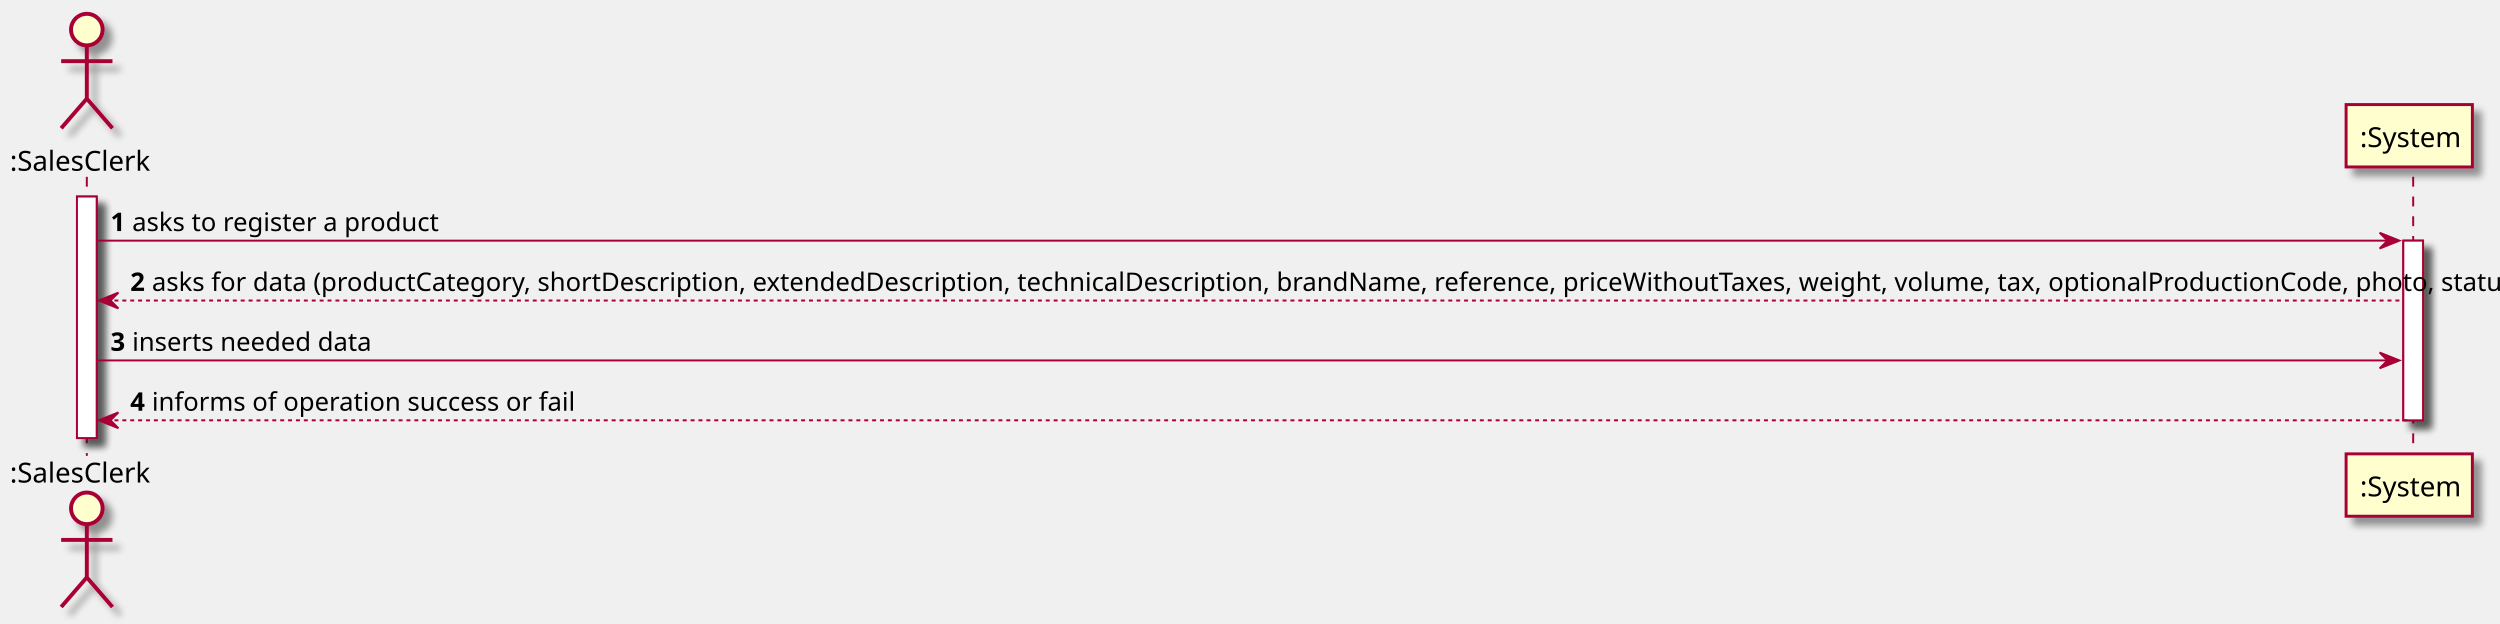
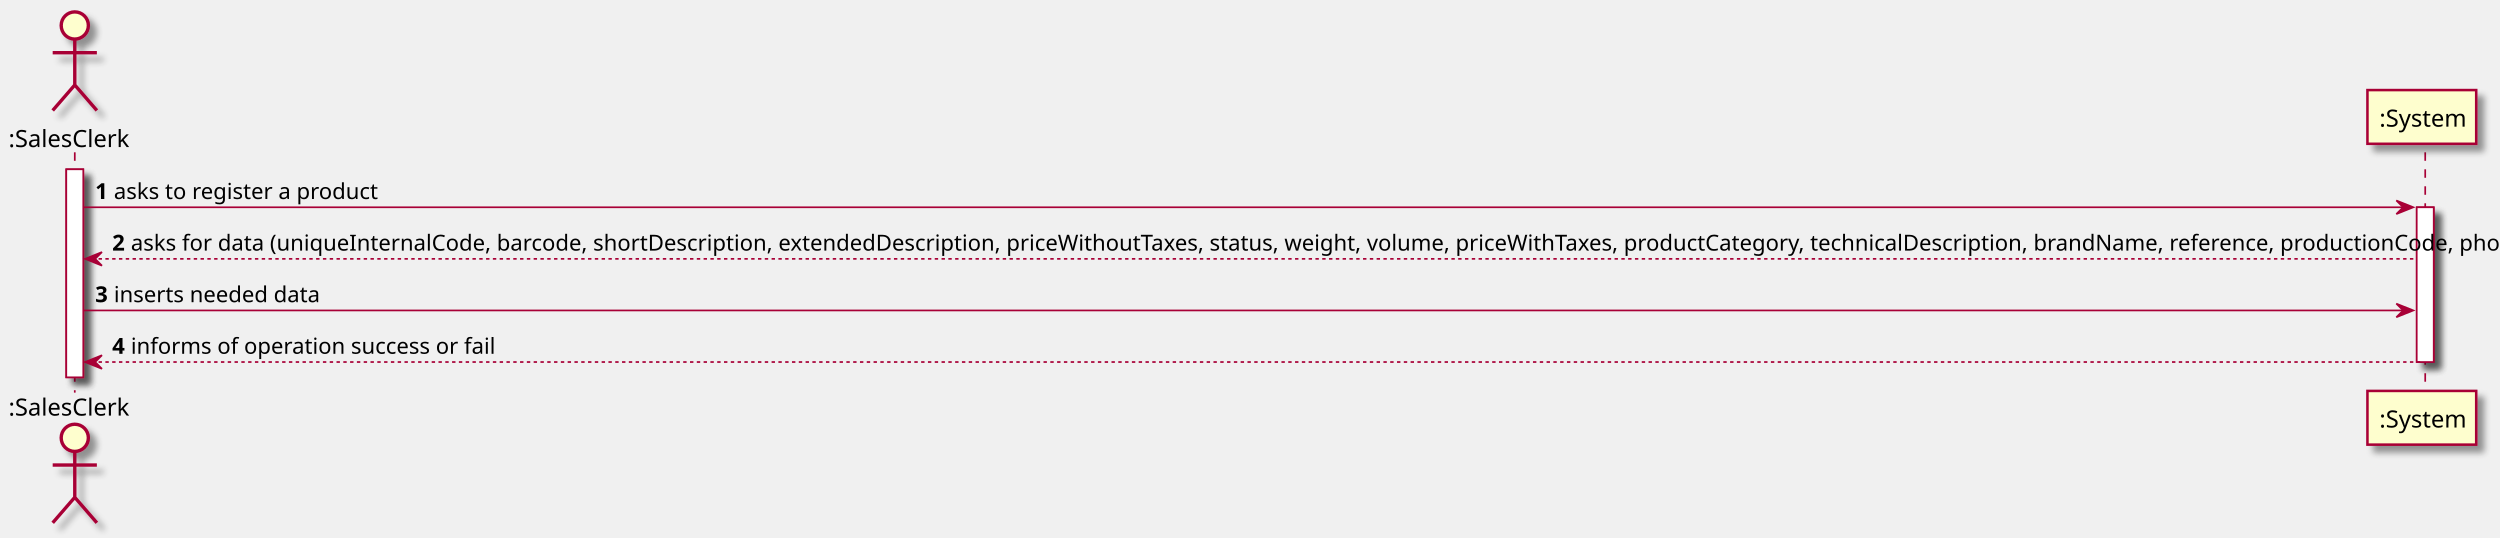
- <svg xmlns="http://www.w3.org/2000/svg" contentScriptType="application/ecmascript" contentStyleType="text/css" height="316px" preserveAspectRatio="none" style="width:1267px;height:316px;background:#FFFFFF;" version="1.1" viewBox="0 0 1267 316" width="1267px" zoomAndPan="magnify">
+ <svg xmlns="http://www.w3.org/2000/svg" contentScriptType="application/ecmascript" contentStyleType="text/css" height="316px" preserveAspectRatio="none" style="width:1471px;height:316px;background:#FFFFFF;" version="1.1" viewBox="0 0 1471 316" width="1471px" zoomAndPan="magnify">
  <defs>
-     <filter height="300%" id="f1n3ohk6kb9j43" width="300%" x="-1" y="-1">
+     <filter height="300%" id="f8amlm9ehubwi" width="300%" x="-1" y="-1">
      <feGaussianBlur result="blurOut" stdDeviation="2.0" />
      <feColorMatrix in="blurOut" result="blurOut2" type="matrix" values="0 0 0 0 0 0 0 0 0 0 0 0 0 0 0 0 0 0 .4 0" />
      <feOffset dx="4.0" dy="4.0" in="blurOut2" result="blurOut3" />
      <feBlend in="SourceGraphic" in2="blurOut3" mode="normal" />
    </filter>
  </defs>
  <g>
-     <rect fill="#FFFFFF" filter="url(#f1n3ohk6kb9j43)" height="122.406" style="stroke:#A80036;stroke-width:1.0;" width="10" x="39" y="99.609" />
-     <rect fill="#FFFFFF" filter="url(#f1n3ohk6kb9j43)" height="91.055" style="stroke:#A80036;stroke-width:1.0;" width="10" x="1218" y="121.961" />
+     <rect fill="#FFFFFF" filter="url(#f8amlm9ehubwi)" height="122.406" style="stroke:#A80036;stroke-width:1.0;" width="10" x="39" y="99.609" />
+     <rect fill="#FFFFFF" filter="url(#f8amlm9ehubwi)" height="91.055" style="stroke:#A80036;stroke-width:1.0;" width="10" x="1422" y="121.961" />
    <line style="stroke:#A80036;stroke-width:1.0;stroke-dasharray:5.0,5.0;" x1="44" x2="44" y1="89.609" y2="231.016" />
-     <line style="stroke:#A80036;stroke-width:1.0;stroke-dasharray:5.0,5.0;" x1="1223" x2="1223" y1="89.609" y2="231.016" />
+     <line style="stroke:#A80036;stroke-width:1.0;stroke-dasharray:5.0,5.0;" x1="1427" x2="1427" y1="89.609" y2="231.016" />
    <text fill="#000000" font-family="sans-serif" font-size="14" lengthAdjust="spacing" textLength="72" x="5" y="86.533">:SalesClerk</text>
-     <ellipse cx="44" cy="15" fill="#FEFECE" filter="url(#f1n3ohk6kb9j43)" rx="8" ry="8" style="stroke:#A80036;stroke-width:2.0;" />
-     <path d="M44,23 L44,50 M31,31 L57,31 M44,50 L31,65 M44,50 L57,65 " fill="none" filter="url(#f1n3ohk6kb9j43)" style="stroke:#A80036;stroke-width:2.0;" />
+     <ellipse cx="44" cy="15" fill="#FEFECE" filter="url(#f8amlm9ehubwi)" rx="8" ry="8" style="stroke:#A80036;stroke-width:2.0;" />
+     <path d="M44,23 L44,50 M31,31 L57,31 M44,50 L31,65 M44,50 L57,65 " fill="none" filter="url(#f8amlm9ehubwi)" style="stroke:#A80036;stroke-width:2.0;" />
    <text fill="#000000" font-family="sans-serif" font-size="14" lengthAdjust="spacing" textLength="72" x="5" y="244.549">:SalesClerk</text>
-     <ellipse cx="44" cy="257.625" fill="#FEFECE" filter="url(#f1n3ohk6kb9j43)" rx="8" ry="8" style="stroke:#A80036;stroke-width:2.0;" />
-     <path d="M44,265.625 L44,292.625 M31,273.625 L57,273.625 M44,292.625 L31,307.625 M44,292.625 L57,307.625 " fill="none" filter="url(#f1n3ohk6kb9j43)" style="stroke:#A80036;stroke-width:2.0;" />
-     <rect fill="#FEFECE" filter="url(#f1n3ohk6kb9j43)" height="31.609" style="stroke:#A80036;stroke-width:1.5;" width="64" x="1189" y="53" />
-     <text fill="#000000" font-family="sans-serif" font-size="14" lengthAdjust="spacing" textLength="50" x="1196" y="74.533">:System</text>
-     <rect fill="#FEFECE" filter="url(#f1n3ohk6kb9j43)" height="31.609" style="stroke:#A80036;stroke-width:1.5;" width="64" x="1189" y="230.016" />
-     <text fill="#000000" font-family="sans-serif" font-size="14" lengthAdjust="spacing" textLength="50" x="1196" y="251.549">:System</text>
-     <rect fill="#FFFFFF" filter="url(#f1n3ohk6kb9j43)" height="122.406" style="stroke:#A80036;stroke-width:1.0;" width="10" x="39" y="99.609" />
-     <rect fill="#FFFFFF" filter="url(#f1n3ohk6kb9j43)" height="91.055" style="stroke:#A80036;stroke-width:1.0;" width="10" x="1218" y="121.961" />
-     <polygon fill="#A80036" points="1206,117.961,1216,121.961,1206,125.961,1210,121.961" style="stroke:#A80036;stroke-width:1.0;" />
-     <line style="stroke:#A80036;stroke-width:1.0;" x1="49" x2="1212" y1="121.961" y2="121.961" />
+     <ellipse cx="44" cy="257.625" fill="#FEFECE" filter="url(#f8amlm9ehubwi)" rx="8" ry="8" style="stroke:#A80036;stroke-width:2.0;" />
+     <path d="M44,265.625 L44,292.625 M31,273.625 L57,273.625 M44,292.625 L31,307.625 M44,292.625 L57,307.625 " fill="none" filter="url(#f8amlm9ehubwi)" style="stroke:#A80036;stroke-width:2.0;" />
+     <rect fill="#FEFECE" filter="url(#f8amlm9ehubwi)" height="31.609" style="stroke:#A80036;stroke-width:1.5;" width="64" x="1393" y="53" />
+     <text fill="#000000" font-family="sans-serif" font-size="14" lengthAdjust="spacing" textLength="50" x="1400" y="74.533">:System</text>
+     <rect fill="#FEFECE" filter="url(#f8amlm9ehubwi)" height="31.609" style="stroke:#A80036;stroke-width:1.5;" width="64" x="1393" y="230.016" />
+     <text fill="#000000" font-family="sans-serif" font-size="14" lengthAdjust="spacing" textLength="50" x="1400" y="251.549">:System</text>
+     <rect fill="#FFFFFF" filter="url(#f8amlm9ehubwi)" height="122.406" style="stroke:#A80036;stroke-width:1.0;" width="10" x="39" y="99.609" />
+     <rect fill="#FFFFFF" filter="url(#f8amlm9ehubwi)" height="91.055" style="stroke:#A80036;stroke-width:1.0;" width="10" x="1422" y="121.961" />
+     <polygon fill="#A80036" points="1410,117.961,1420,121.961,1410,125.961,1414,121.961" style="stroke:#A80036;stroke-width:1.0;" />
+     <line style="stroke:#A80036;stroke-width:1.0;" x1="49" x2="1416" y1="121.961" y2="121.961" />
    <text fill="#000000" font-family="sans-serif" font-size="13" font-weight="bold" lengthAdjust="spacing" textLength="7" x="56" y="117.105">1</text>
    <text fill="#000000" font-family="sans-serif" font-size="13" lengthAdjust="spacing" textLength="148" x="67" y="117.105">asks to register a product</text>
    <polygon fill="#A80036" points="60,148.312,50,152.312,60,156.312,56,152.312" style="stroke:#A80036;stroke-width:1.0;" />
-     <line style="stroke:#A80036;stroke-width:1.0;stroke-dasharray:2.0,2.0;" x1="54" x2="1217" y1="152.312" y2="152.312" />
+     <line style="stroke:#A80036;stroke-width:1.0;stroke-dasharray:2.0,2.0;" x1="54" x2="1421" y1="152.312" y2="152.312" />
    <text fill="#000000" font-family="sans-serif" font-size="13" font-weight="bold" lengthAdjust="spacing" textLength="7" x="66" y="147.456">2</text>
-     <text fill="#000000" font-family="sans-serif" font-size="13" lengthAdjust="spacing" textLength="1134" x="77" y="147.456">asks for data (productCategory, shortDescription, extendedDescription, technicalDescription, brandName, reference, priceWithoutTaxes, weight, volume, tax, optionalProductionCode, photo, status)</text>
-     <polygon fill="#A80036" points="1206,178.664,1216,182.664,1206,186.664,1210,182.664" style="stroke:#A80036;stroke-width:1.0;" />
-     <line style="stroke:#A80036;stroke-width:1.0;" x1="49" x2="1212" y1="182.664" y2="182.664" />
+     <text fill="#000000" font-family="sans-serif" font-size="13" lengthAdjust="spacing" textLength="1338" x="77" y="147.456">asks for data (uniqueInternalCode, barcode, shortDescription, extendedDescription, priceWithoutTaxes, status, weight, volume, priceWithTaxes, productCategory, technicalDescription, brandName, reference, productionCode, photos)</text>
+     <polygon fill="#A80036" points="1410,178.664,1420,182.664,1410,186.664,1414,182.664" style="stroke:#A80036;stroke-width:1.0;" />
+     <line style="stroke:#A80036;stroke-width:1.0;" x1="49" x2="1416" y1="182.664" y2="182.664" />
    <text fill="#000000" font-family="sans-serif" font-size="13" font-weight="bold" lengthAdjust="spacing" textLength="7" x="56" y="177.808">3</text>
    <text fill="#000000" font-family="sans-serif" font-size="13" lengthAdjust="spacing" textLength="114" x="67" y="177.808">inserts needed data</text>
    <polygon fill="#A80036" points="60,209.016,50,213.016,60,217.016,56,213.016" style="stroke:#A80036;stroke-width:1.0;" />
-     <line style="stroke:#A80036;stroke-width:1.0;stroke-dasharray:2.0,2.0;" x1="54" x2="1222" y1="213.016" y2="213.016" />
+     <line style="stroke:#A80036;stroke-width:1.0;stroke-dasharray:2.0,2.0;" x1="54" x2="1426" y1="213.016" y2="213.016" />
    <text fill="#000000" font-family="sans-serif" font-size="13" font-weight="bold" lengthAdjust="spacing" textLength="7" x="66" y="208.159">4</text>
    <text fill="#000000" font-family="sans-serif" font-size="13" lengthAdjust="spacing" textLength="201" x="77" y="208.159">informs of operation success or fail</text>
  </g>
</svg>
